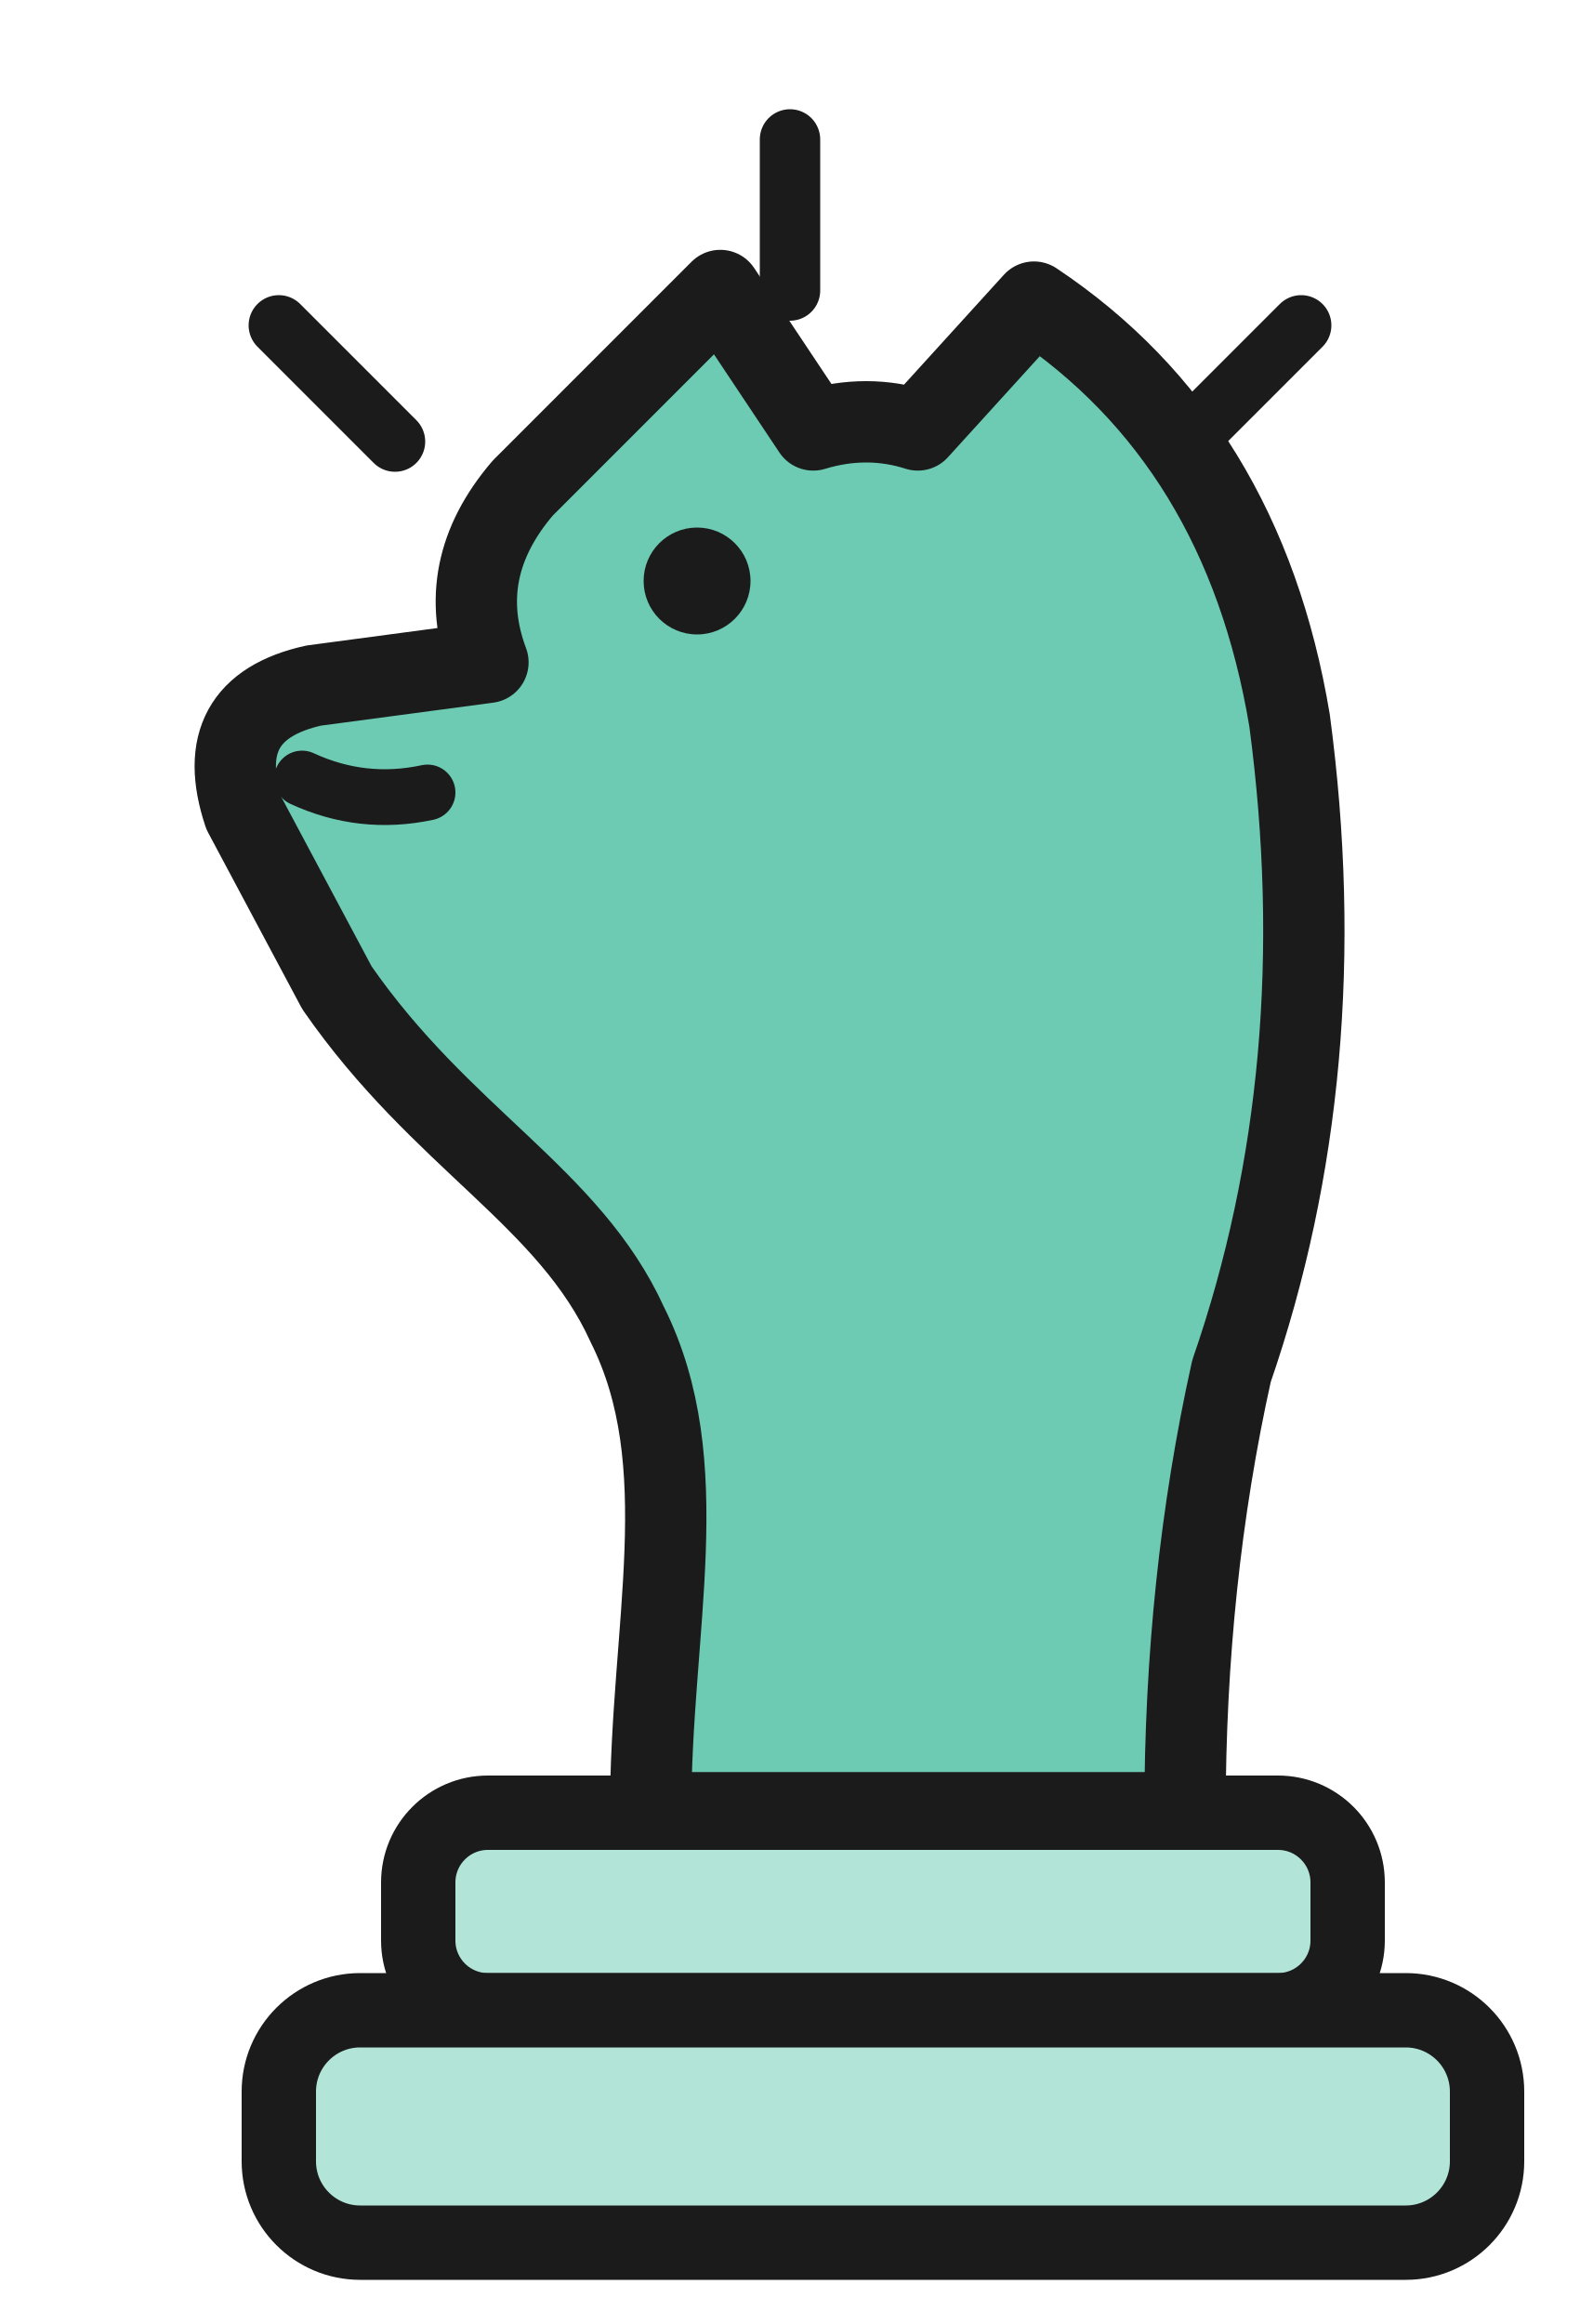
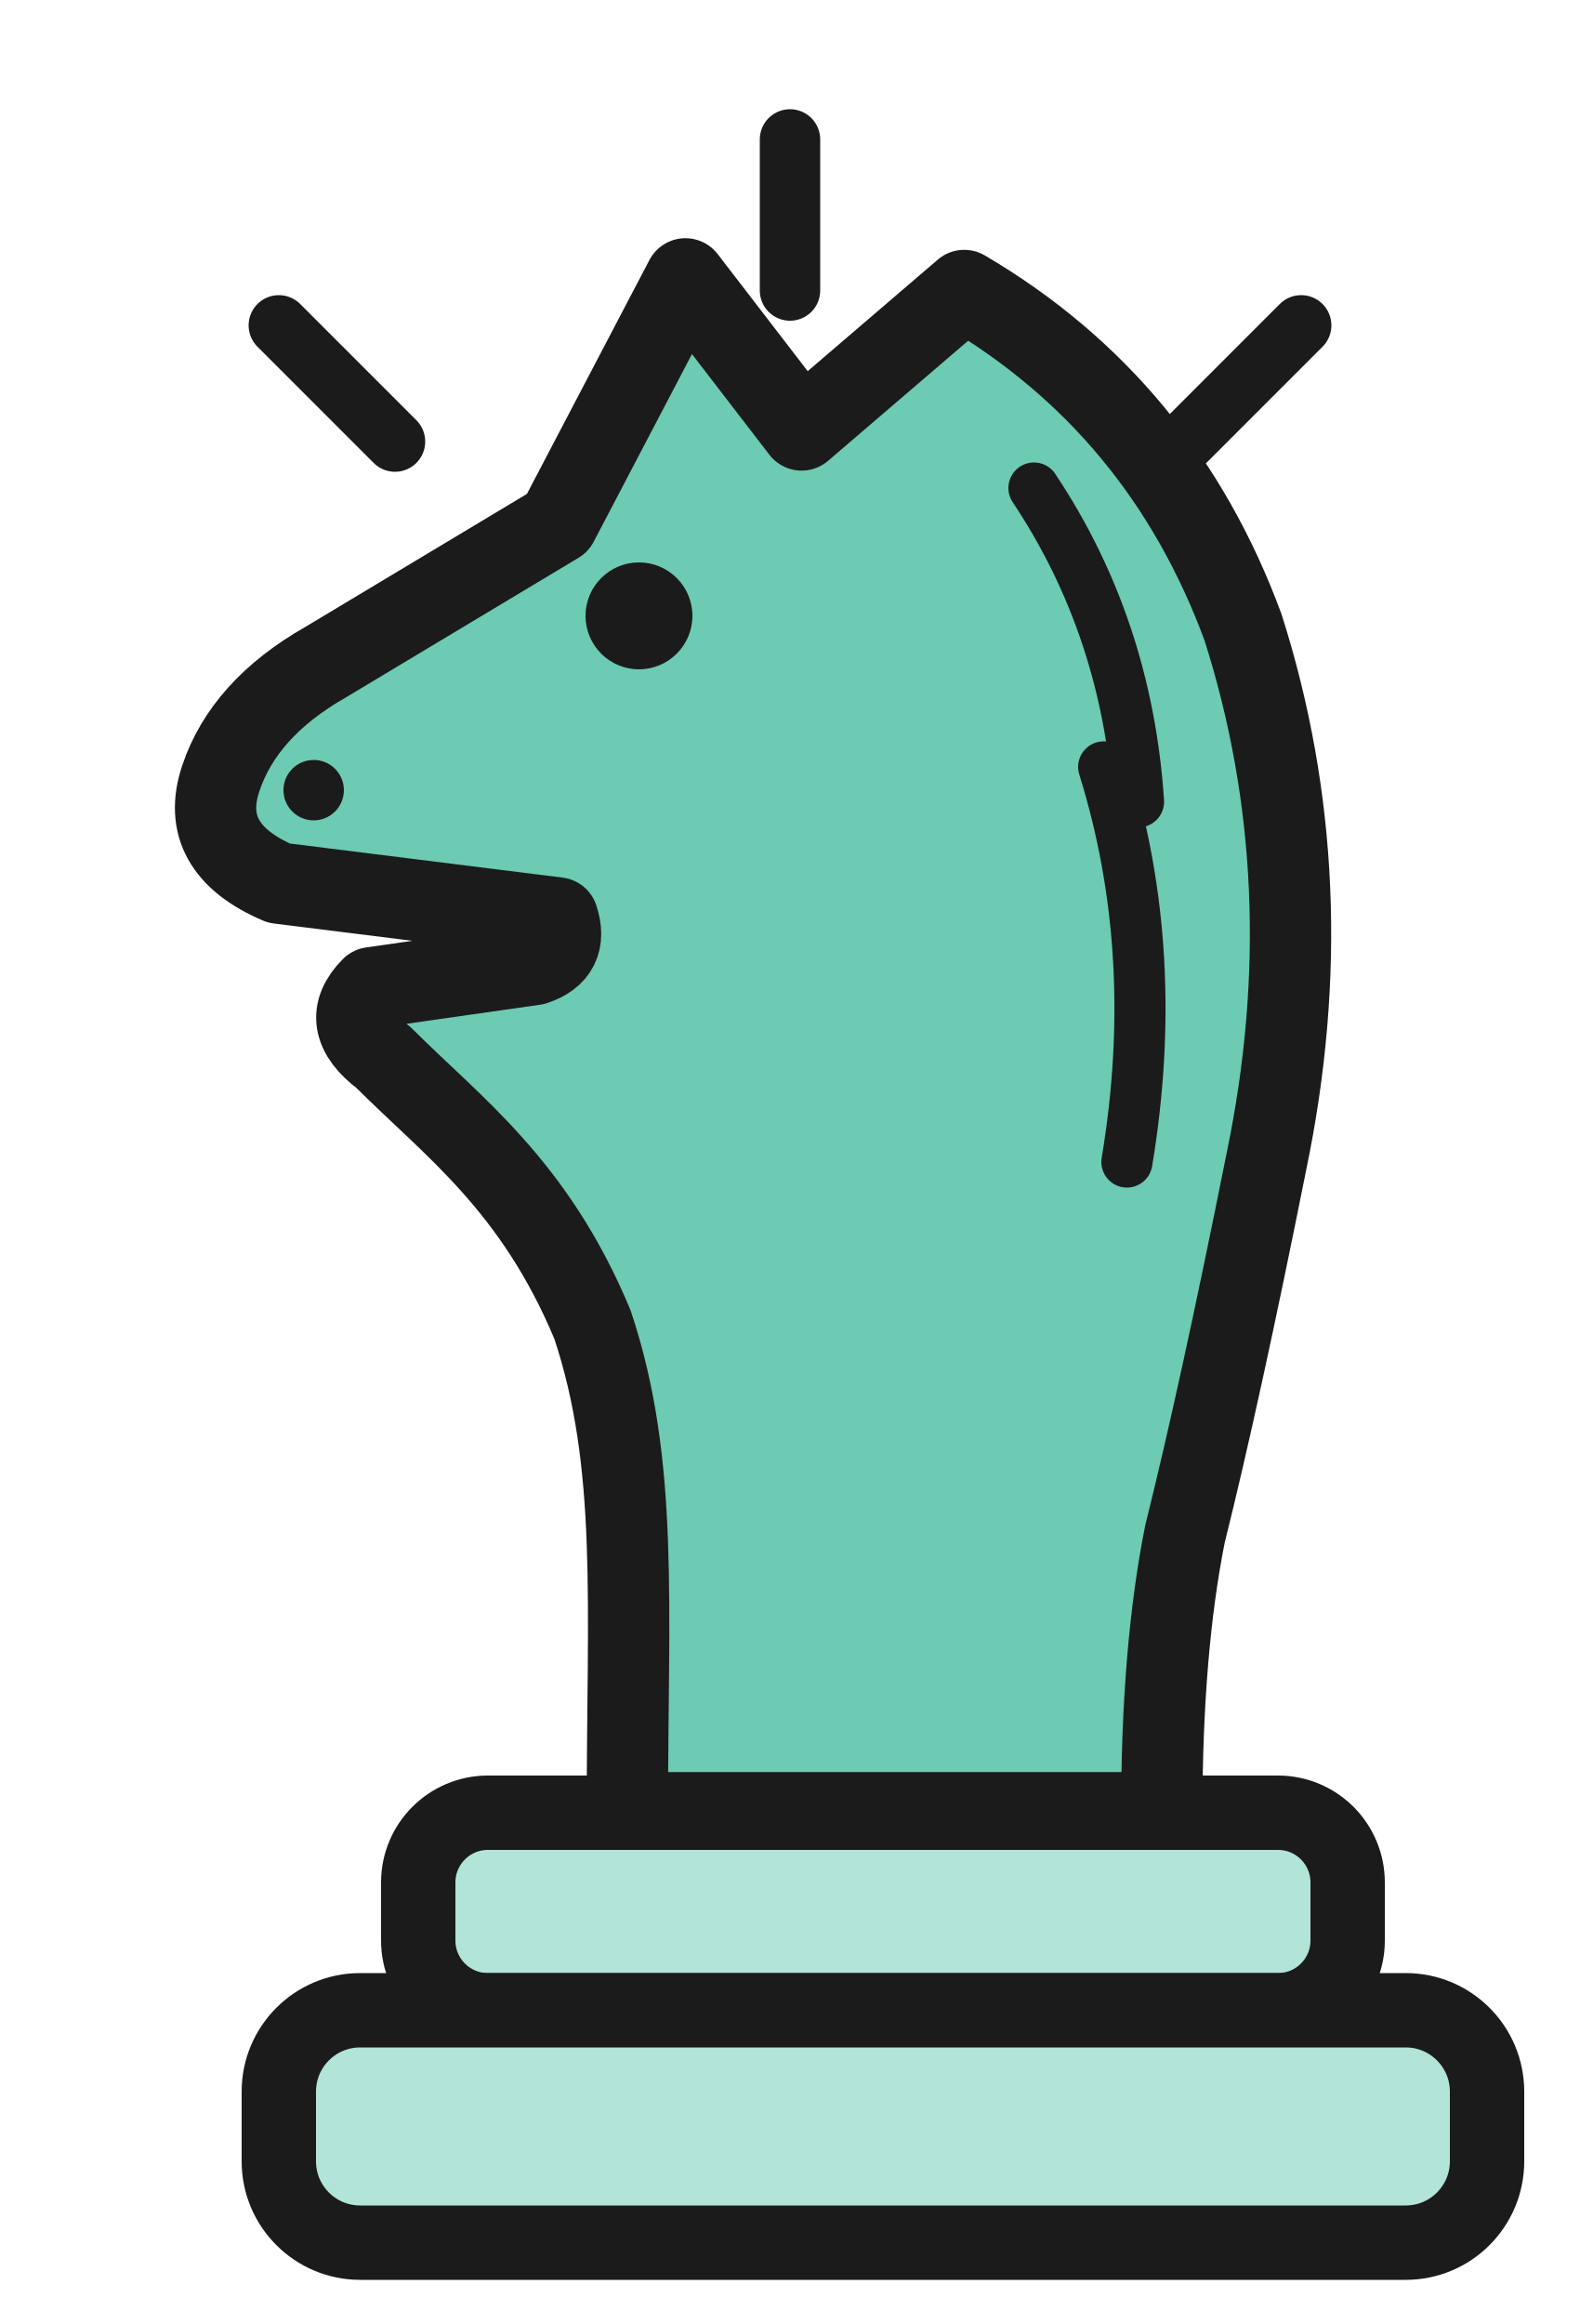
<svg xmlns="http://www.w3.org/2000/svg" viewBox="0 0 68 100" role="img" aria-label="Schach-Springer">
  <style>
    .ck-s1 { animation: ck-blink 5s ease-in-out infinite; }
    .ck-s2 { animation: ck-blink 5s ease-in-out 1.6s infinite; }
    .ck-s3 { animation: ck-blink 5s ease-in-out 3.2s infinite; }
    @keyframes ck-blink { 0%, 100% { opacity: 0.25; } 50% { opacity: 1; } }
    @media (prefers-reduced-motion: reduce) { .ck-s1, .ck-s2, .ck-s3 { animation: none; opacity: 1; } }
  </style>
  <g stroke="#1B1B1B" stroke-width="2.6" stroke-linecap="round">
    <line class="ck-s1" x1="12" y1="14" x2="17" y2="19" />
    <line class="ck-s2" x1="34" y1="6" x2="34" y2="12.5" />
    <line class="ck-s3" x1="56" y1="14" x2="51" y2="19" />
  </g>
-   <path d="M28 78            C28 70 30 63 27 57            C24.5 51.5 19 49 14.5 42.5            L10.5 35            Q9 30.5 13.5 29.5            L21 28.5            Q19.5 24.5 22.5 21            L31 12.5            L35 18.5            Q37.3 17.8 39.5 18.5            L44.5 13            Q53.5 19 55.5 31            Q57.5 46 53 59            Q51 68 51 78 Z" fill="#6CCBB2" stroke="#1B1B1B" stroke-width="3.5" stroke-linejoin="round" />
-   <path d="M13 33.5 q2.6 1.2 5.4 0.6" fill="none" stroke="#1B1B1B" stroke-width="2.4" stroke-linecap="round" />
-   <circle cx="30" cy="25" r="2.3" fill="#1B1B1B" />
+   <path d="M27 78            C27 69 27.5 63 25.5 57            C23 51 19.5 48.5 16.5 45.5            Q14.5 44 16 42.5            L23 41.5            Q24.5 41 24 39.5            L12 38            Q8.5 36.5 9.5 33.5            Q10.5 30.5 14 28.5            L24 22.5            L29.5 12            L34.5 18.5            L41.5 12.5            Q50 17.5 53.5 27            Q57 38 54.5 50            Q52.5 60 51 66            Q50 71 50 78 Z" fill="#6CCBB2" stroke="#1B1B1B" stroke-width="3.5" stroke-linejoin="round" />
+   <path d="M44.5 21 Q48.5 27 49 34.5 M47.5 33 Q50 41 48.5 50" fill="none" stroke="#1B1B1B" stroke-width="2.2" stroke-linecap="round" />
+   <circle cx="13.5" cy="34" r="1.3" fill="#1B1B1B" />
+   <circle cx="27.5" cy="26.5" r="2.3" fill="#1B1B1B" />
  <g stroke="#1B1B1B" stroke-width="3.2" stroke-linejoin="round">
    <rect x="18" y="78" width="40" height="8.5" rx="3" fill="#B2E4D7" />
    <rect x="12" y="86.5" width="52" height="10" rx="3.5" fill="#B2E4D7" />
  </g>
</svg>
